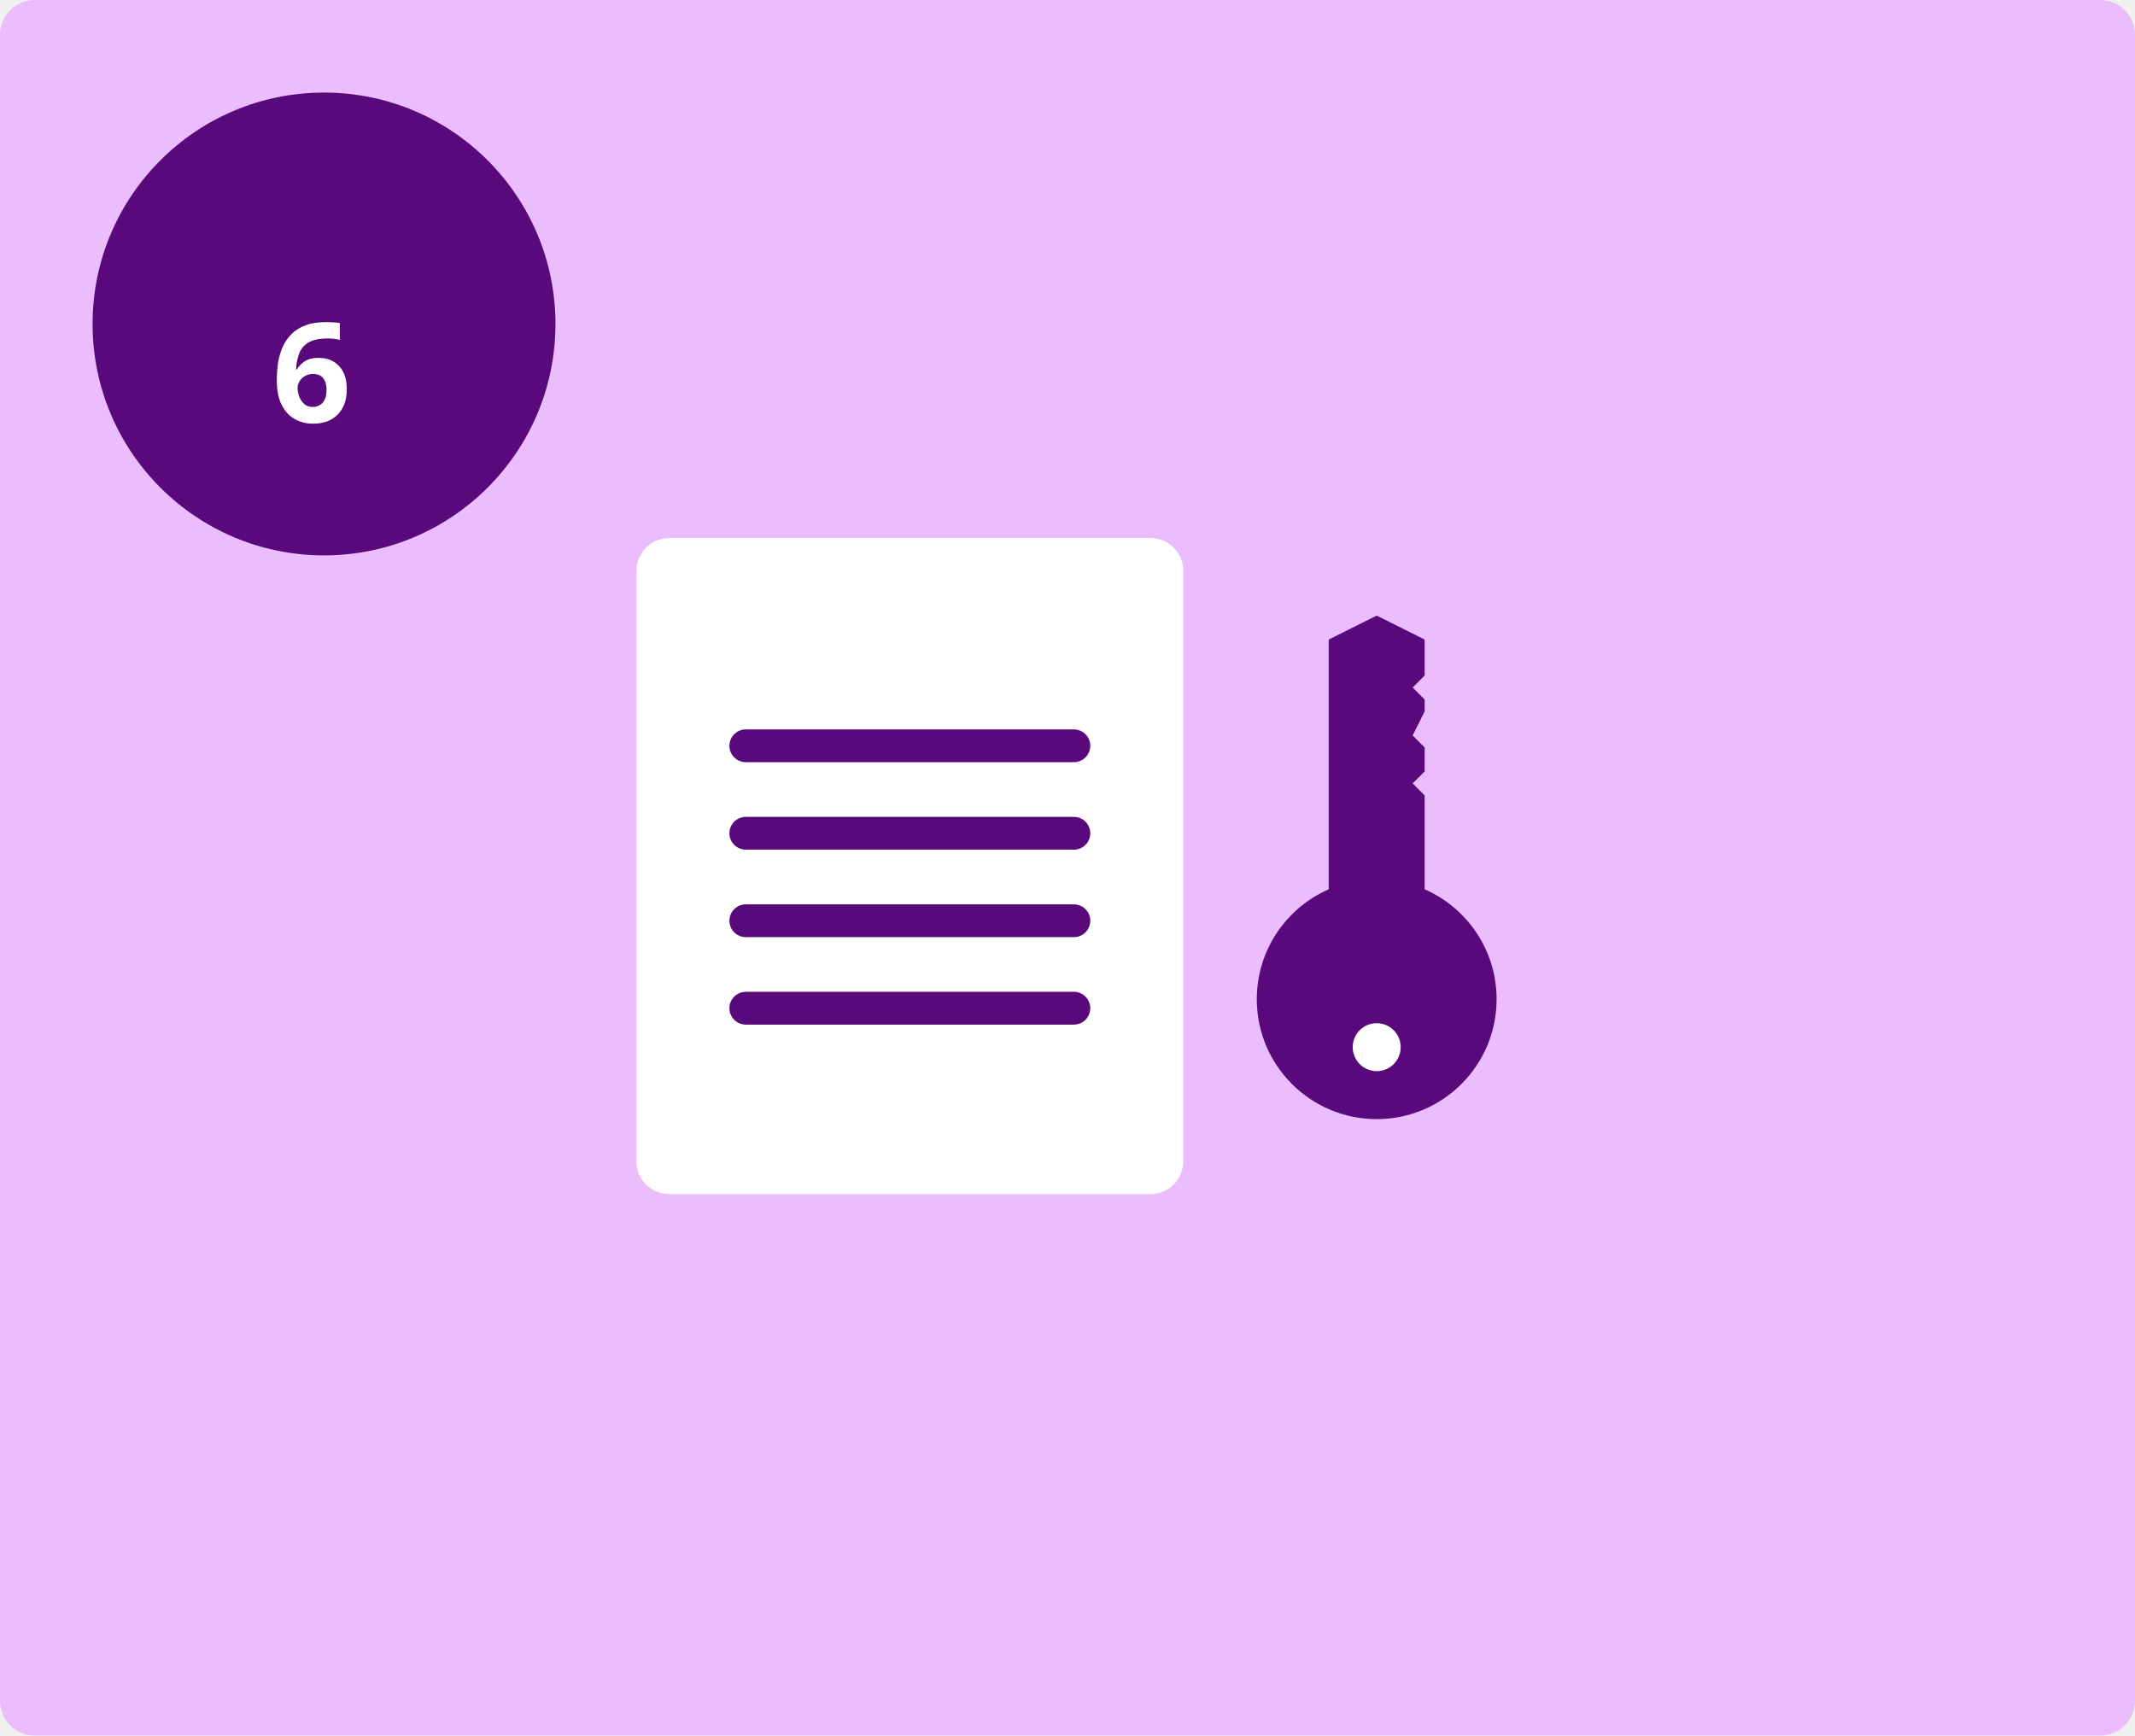
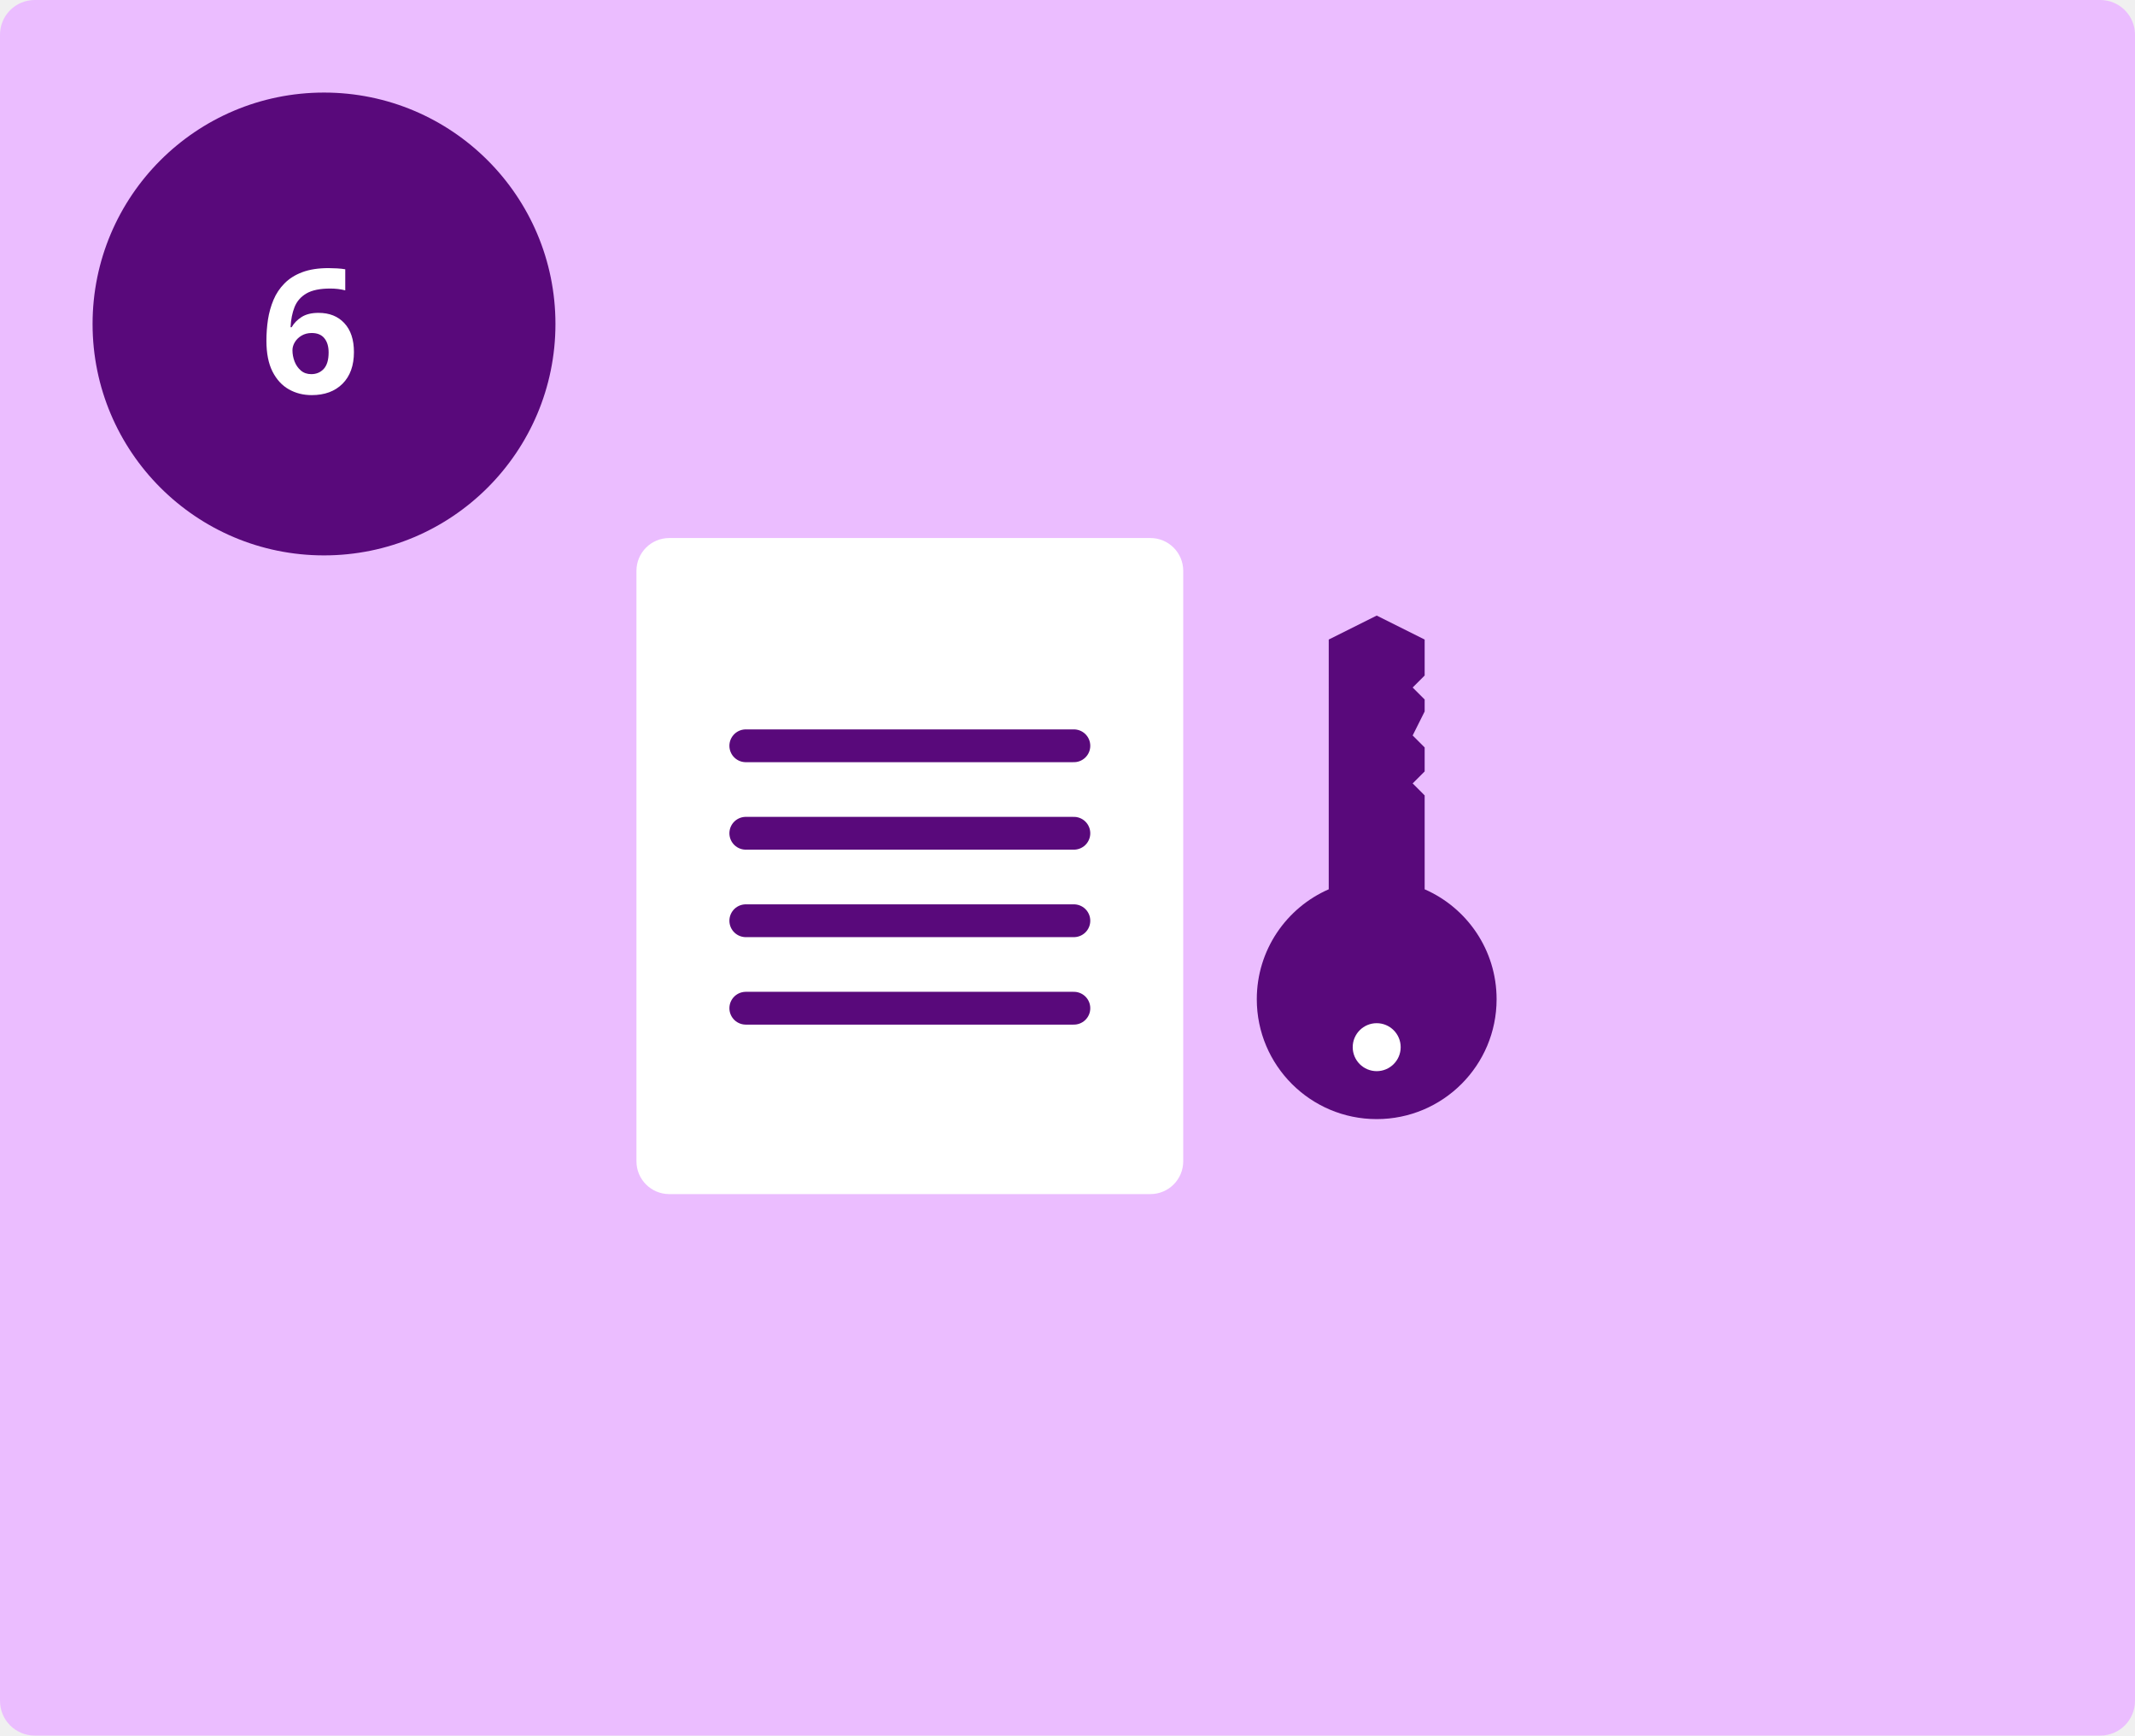
<svg xmlns="http://www.w3.org/2000/svg" width="369px" height="300px" viewBox="0 0 369 300" version="1.1">
  <g id="Boplats-landing-page" stroke="none" stroke-width="1" fill="none" fill-rule="evenodd">
    <g id="Desktop-HD" transform="translate(-952, -3673)">
      <g id="Contract" transform="translate(952, 3673)">
        <rect id="Rectangle" fill="#EBBDFF" x="0" y="0" width="369" height="300" rx="6" />
-         <circle id="Oval" fill="#59097B" cx="56" cy="56" r="40" />
-         <text id="6" font-family="Verdana-Bold, Verdana" font-size="24" font-weight="bold" line-spacing="14.667" fill="#FFFFFF">
-           <tspan x="47" y="73">6</tspan>
-         </text>
+         <g id="Number-6" transform="translate(16, 16)">
+           <circle id="Oval" fill="#59097B" cx="40" cy="40" r="40" />
+           <text id="6" font-family="Verdana-Bold, Verdana" font-size="30" font-weight="bold" line-spacing="30" fill="#FFFFFF">
+             <tspan x="29" y="52">6</tspan>
+           </text>
+         </g>
        <g id="Group" transform="translate(110, 93)">
          <g id="Contract" transform="translate(0, -0)">
            <rect id="Rectangle" fill="#FFFFFF" x="0" y="0" width="94.502" height="113.402" rx="5.67" />
            <line x1="18.9" y1="35.911" x2="75.601" y2="35.911" id="Path-16" stroke="#59097B" stroke-width="5.67" stroke-linecap="round" />
            <line x1="18.9" y1="51.031" x2="75.601" y2="51.031" id="Path-16" stroke="#59097B" stroke-width="5.67" stroke-linecap="round" />
            <line x1="18.9" y1="66.151" x2="75.601" y2="66.151" id="Path-16" stroke="#59097B" stroke-width="5.67" stroke-linecap="round" />
            <line x1="18.9" y1="81.271" x2="75.601" y2="81.271" id="Path-16" stroke="#59097B" stroke-width="5.67" stroke-linecap="round" />
          </g>
          <g id="Key" transform="translate(107.2165, 13.40206)">
            <path d="M20.723,0 L29.012,4.145 L29.012,10.362 L26.94,12.434 L29.012,14.506 L29.012,16.578 L26.94,20.723 L29.012,22.795 L29.012,26.94 L26.94,29.012 L29.012,31.085 L29.013,47.315 C36.332,50.513 41.446,57.816 41.446,66.314 C41.446,77.759 32.168,87.037 20.723,87.037 C9.278,87.037 0,77.759 0,66.314 C0,57.816 5.114,50.513 12.433,47.315 L12.434,4.145 L20.723,0 Z" id="Combined-Shape" fill="#59097B" />
            <circle id="Oval" fill="#FFFFFF" cx="20.723" cy="74.603" r="4.145" />
          </g>
        </g>
      </g>
    </g>
  </g>
</svg>
